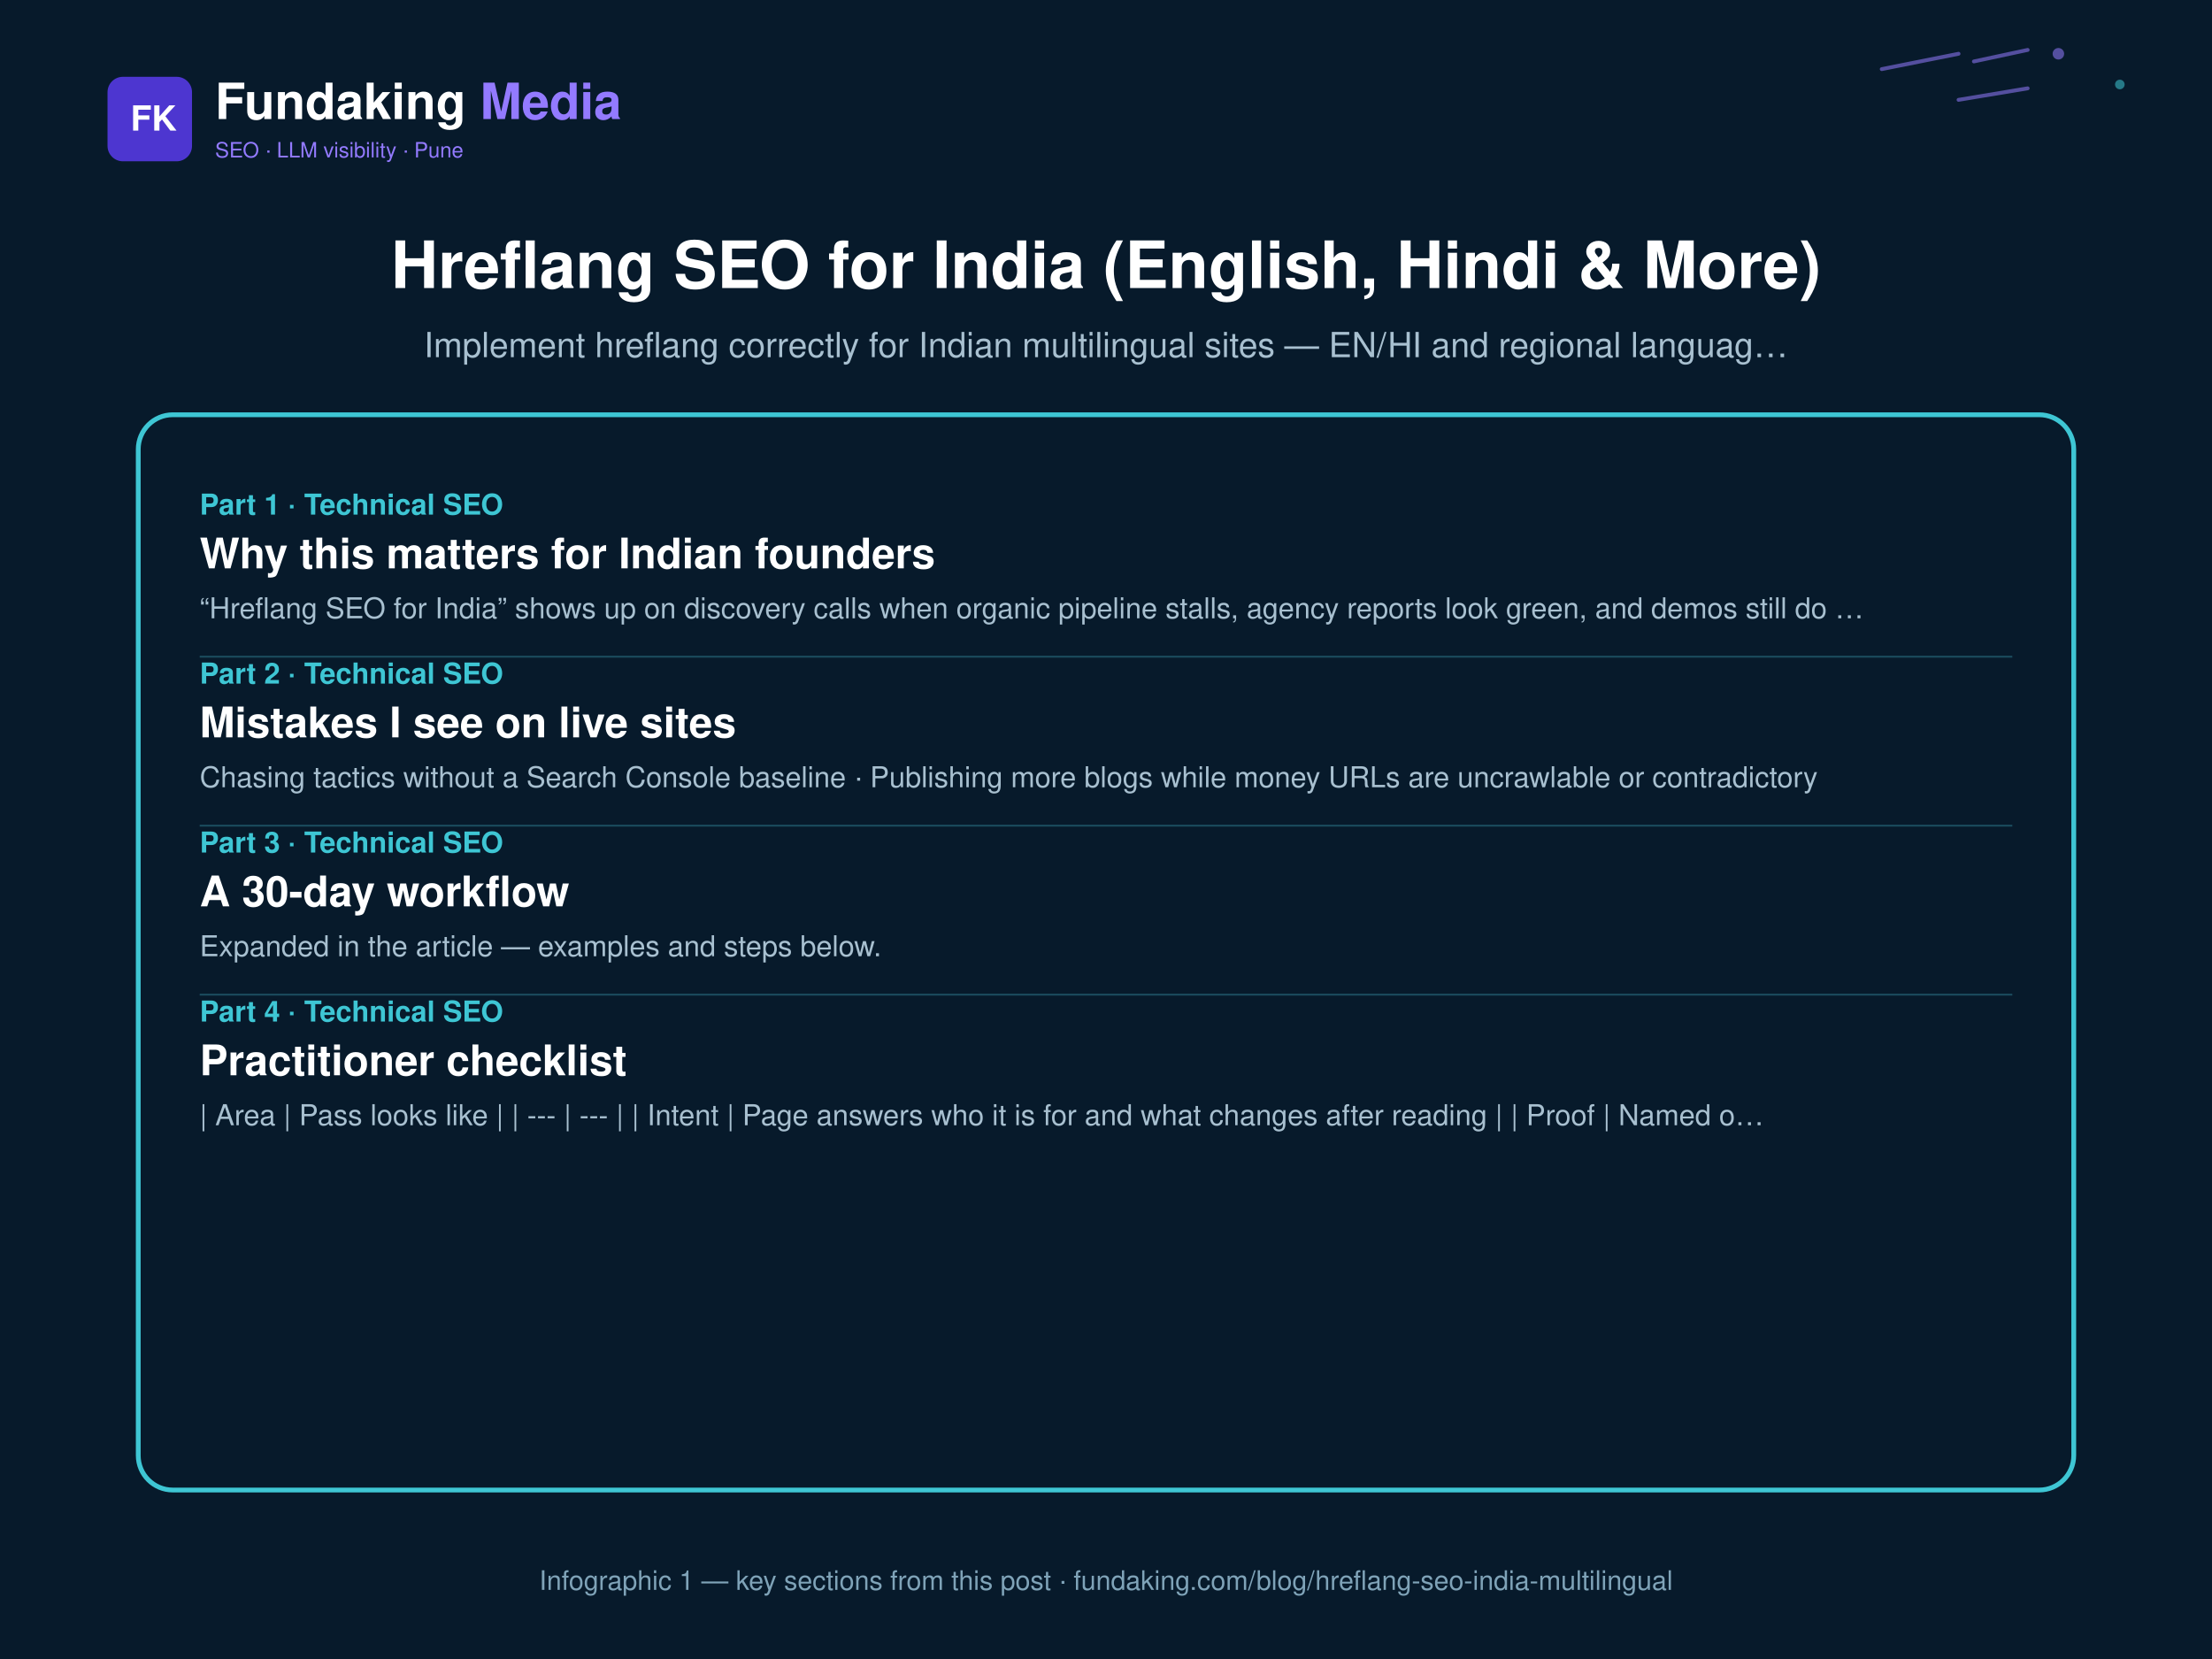
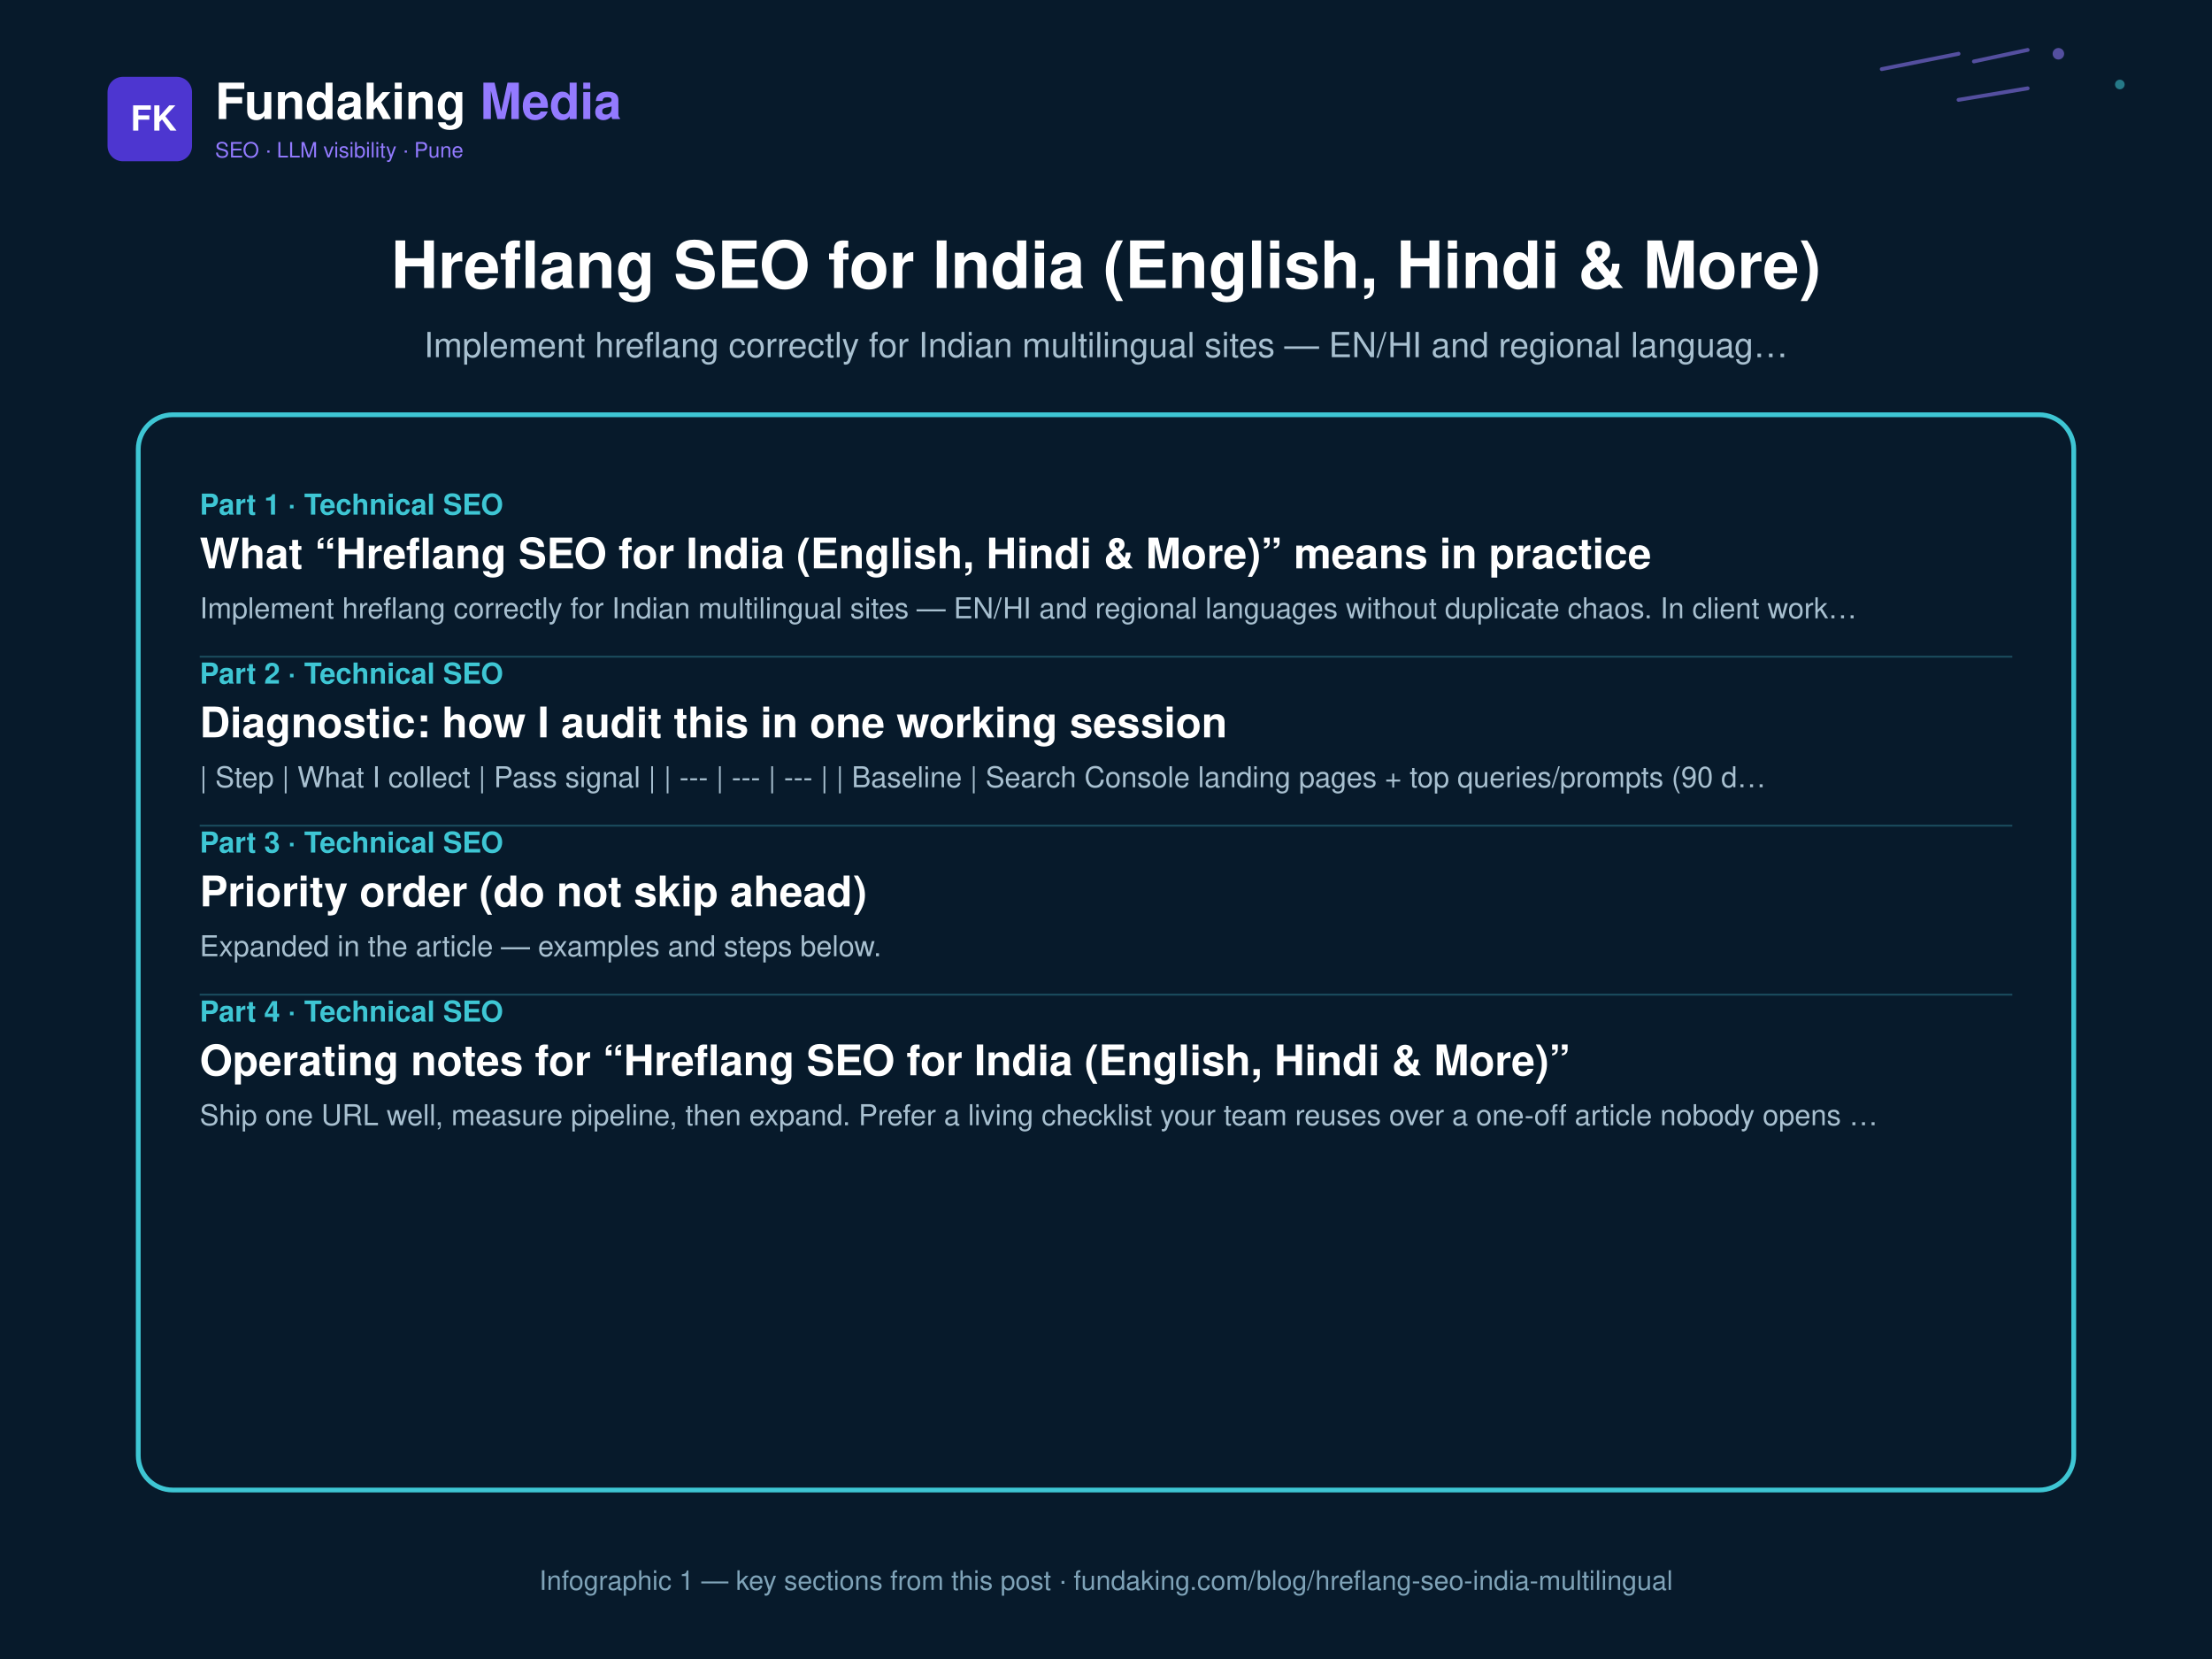
<svg xmlns="http://www.w3.org/2000/svg" viewBox="0 0 1152 864" width="1152" height="864" role="img">
  <rect width="1152" height="864" fill="#071A2B" />
  <g fill="none" stroke="#937AFF" stroke-width="2" opacity="0.55" stroke-linecap="round">
    <path d="M980 36 l40 -8 m8 4 l28 -6" />
    <path d="M1020 52 l36 -6" />
    <circle cx="1072" cy="28" r="3" fill="#937AFF" stroke="none" />
    <circle cx="1104" cy="44" r="2.5" fill="#3EC6D4" stroke="none" />
  </g>
  <rect x="56" y="40" width="44" height="44" rx="8" fill="#4D36D0" />
  <text x="68" y="68" fill="#FFFFFF" font-family="Segoe UI, Helvetica, Arial, sans-serif" font-size="18" font-weight="800">FK</text>
  <text x="112" y="62" fill="#FFFFFF" font-family="Segoe UI, Helvetica, Arial, sans-serif" font-size="26" font-weight="800">Fundaking <tspan fill="#937AFF">Media</tspan>
  </text>
  <text x="112" y="82" fill="#937AFF" font-family="Segoe UI, Helvetica, Arial, sans-serif" font-size="11">SEO · LLM visibility · Pune</text>
  <text x="576" y="150" text-anchor="middle" fill="#FFFFFF" font-family="Segoe UI, Helvetica, Arial, sans-serif" font-size="34" font-weight="800">Hreflang SEO for India (English, Hindi &amp; More)</text>
  <text x="576" y="186" text-anchor="middle" fill="#A8C0D0" font-family="Segoe UI, Helvetica, Arial, sans-serif" font-size="18">Implement hreflang correctly for Indian multilingual sites — EN/HI and regional languag…</text>
  <rect x="72" y="216" width="1008" height="560" rx="18" fill="none" stroke="#3EC6D4" stroke-width="2.5" />
  <g font-family="Segoe UI, Helvetica, Arial, sans-serif">
    <text x="104" y="268" fill="#3EC6D4" font-size="15" font-weight="700">Part 1 · Technical SEO</text>
-     <text x="104" y="296" fill="#FFFFFF" font-size="22" font-weight="700">Why this matters for Indian founders</text>
-     <text x="104" y="322" fill="#A8C0D0" font-size="15">“Hreflang SEO for India” shows up on discovery calls when organic pipeline stalls, agency reports look green, and demos still do …</text>
+     <text x="104" y="296" fill="#FFFFFF" font-size="22" font-weight="700">What “Hreflang SEO for India (English, Hindi &amp; More)” means in practice</text>
+     <text x="104" y="322" fill="#A8C0D0" font-size="15">Implement hreflang correctly for Indian multilingual sites — EN/HI and regional languages without duplicate chaos. In client work…</text>
    <line x1="104" y1="342" x2="1048" y2="342" stroke="#1A4A5C" stroke-width="1" />
    <text x="104" y="356" fill="#3EC6D4" font-size="15" font-weight="700">Part 2 · Technical SEO</text>
-     <text x="104" y="384" fill="#FFFFFF" font-size="22" font-weight="700">Mistakes I see on live sites</text>
-     <text x="104" y="410" fill="#A8C0D0" font-size="15">Chasing tactics without a Search Console baseline · Publishing more blogs while money URLs are uncrawlable or contradictory</text>
+     <text x="104" y="384" fill="#FFFFFF" font-size="22" font-weight="700">Diagnostic: how I audit this in one working session</text>
+     <text x="104" y="410" fill="#A8C0D0" font-size="15">| Step | What I collect | Pass signal | | --- | --- | --- | | Baseline | Search Console landing pages + top queries/prompts (90 d…</text>
    <line x1="104" y1="430" x2="1048" y2="430" stroke="#1A4A5C" stroke-width="1" />
    <text x="104" y="444" fill="#3EC6D4" font-size="15" font-weight="700">Part 3 · Technical SEO</text>
-     <text x="104" y="472" fill="#FFFFFF" font-size="22" font-weight="700">A 30-day workflow</text>
+     <text x="104" y="472" fill="#FFFFFF" font-size="22" font-weight="700">Priority order (do not skip ahead)</text>
    <text x="104" y="498" fill="#A8C0D0" font-size="15">Expanded in the article — examples and steps below.</text>
    <line x1="104" y1="518" x2="1048" y2="518" stroke="#1A4A5C" stroke-width="1" />
    <text x="104" y="532" fill="#3EC6D4" font-size="15" font-weight="700">Part 4 · Technical SEO</text>
-     <text x="104" y="560" fill="#FFFFFF" font-size="22" font-weight="700">Practitioner checklist</text>
-     <text x="104" y="586" fill="#A8C0D0" font-size="15">| Area | Pass looks like | | --- | --- | | Intent | Page answers who it is for and what changes after reading | | Proof | Named o…</text>
+     <text x="104" y="560" fill="#FFFFFF" font-size="22" font-weight="700">Operating notes for “Hreflang SEO for India (English, Hindi &amp; More)”</text>
+     <text x="104" y="586" fill="#A8C0D0" font-size="15">Ship one URL well, measure pipeline, then expand. Prefer a living checklist your team reuses over a one-off article nobody opens …</text>
  </g>
  <text x="576" y="828" text-anchor="middle" fill="#7FA3B8" font-family="Segoe UI, Helvetica, Arial, sans-serif" font-size="14">Infographic 1 — key sections from this post · fundaking.com/blog/hreflang-seo-india-multilingual</text>
</svg>
